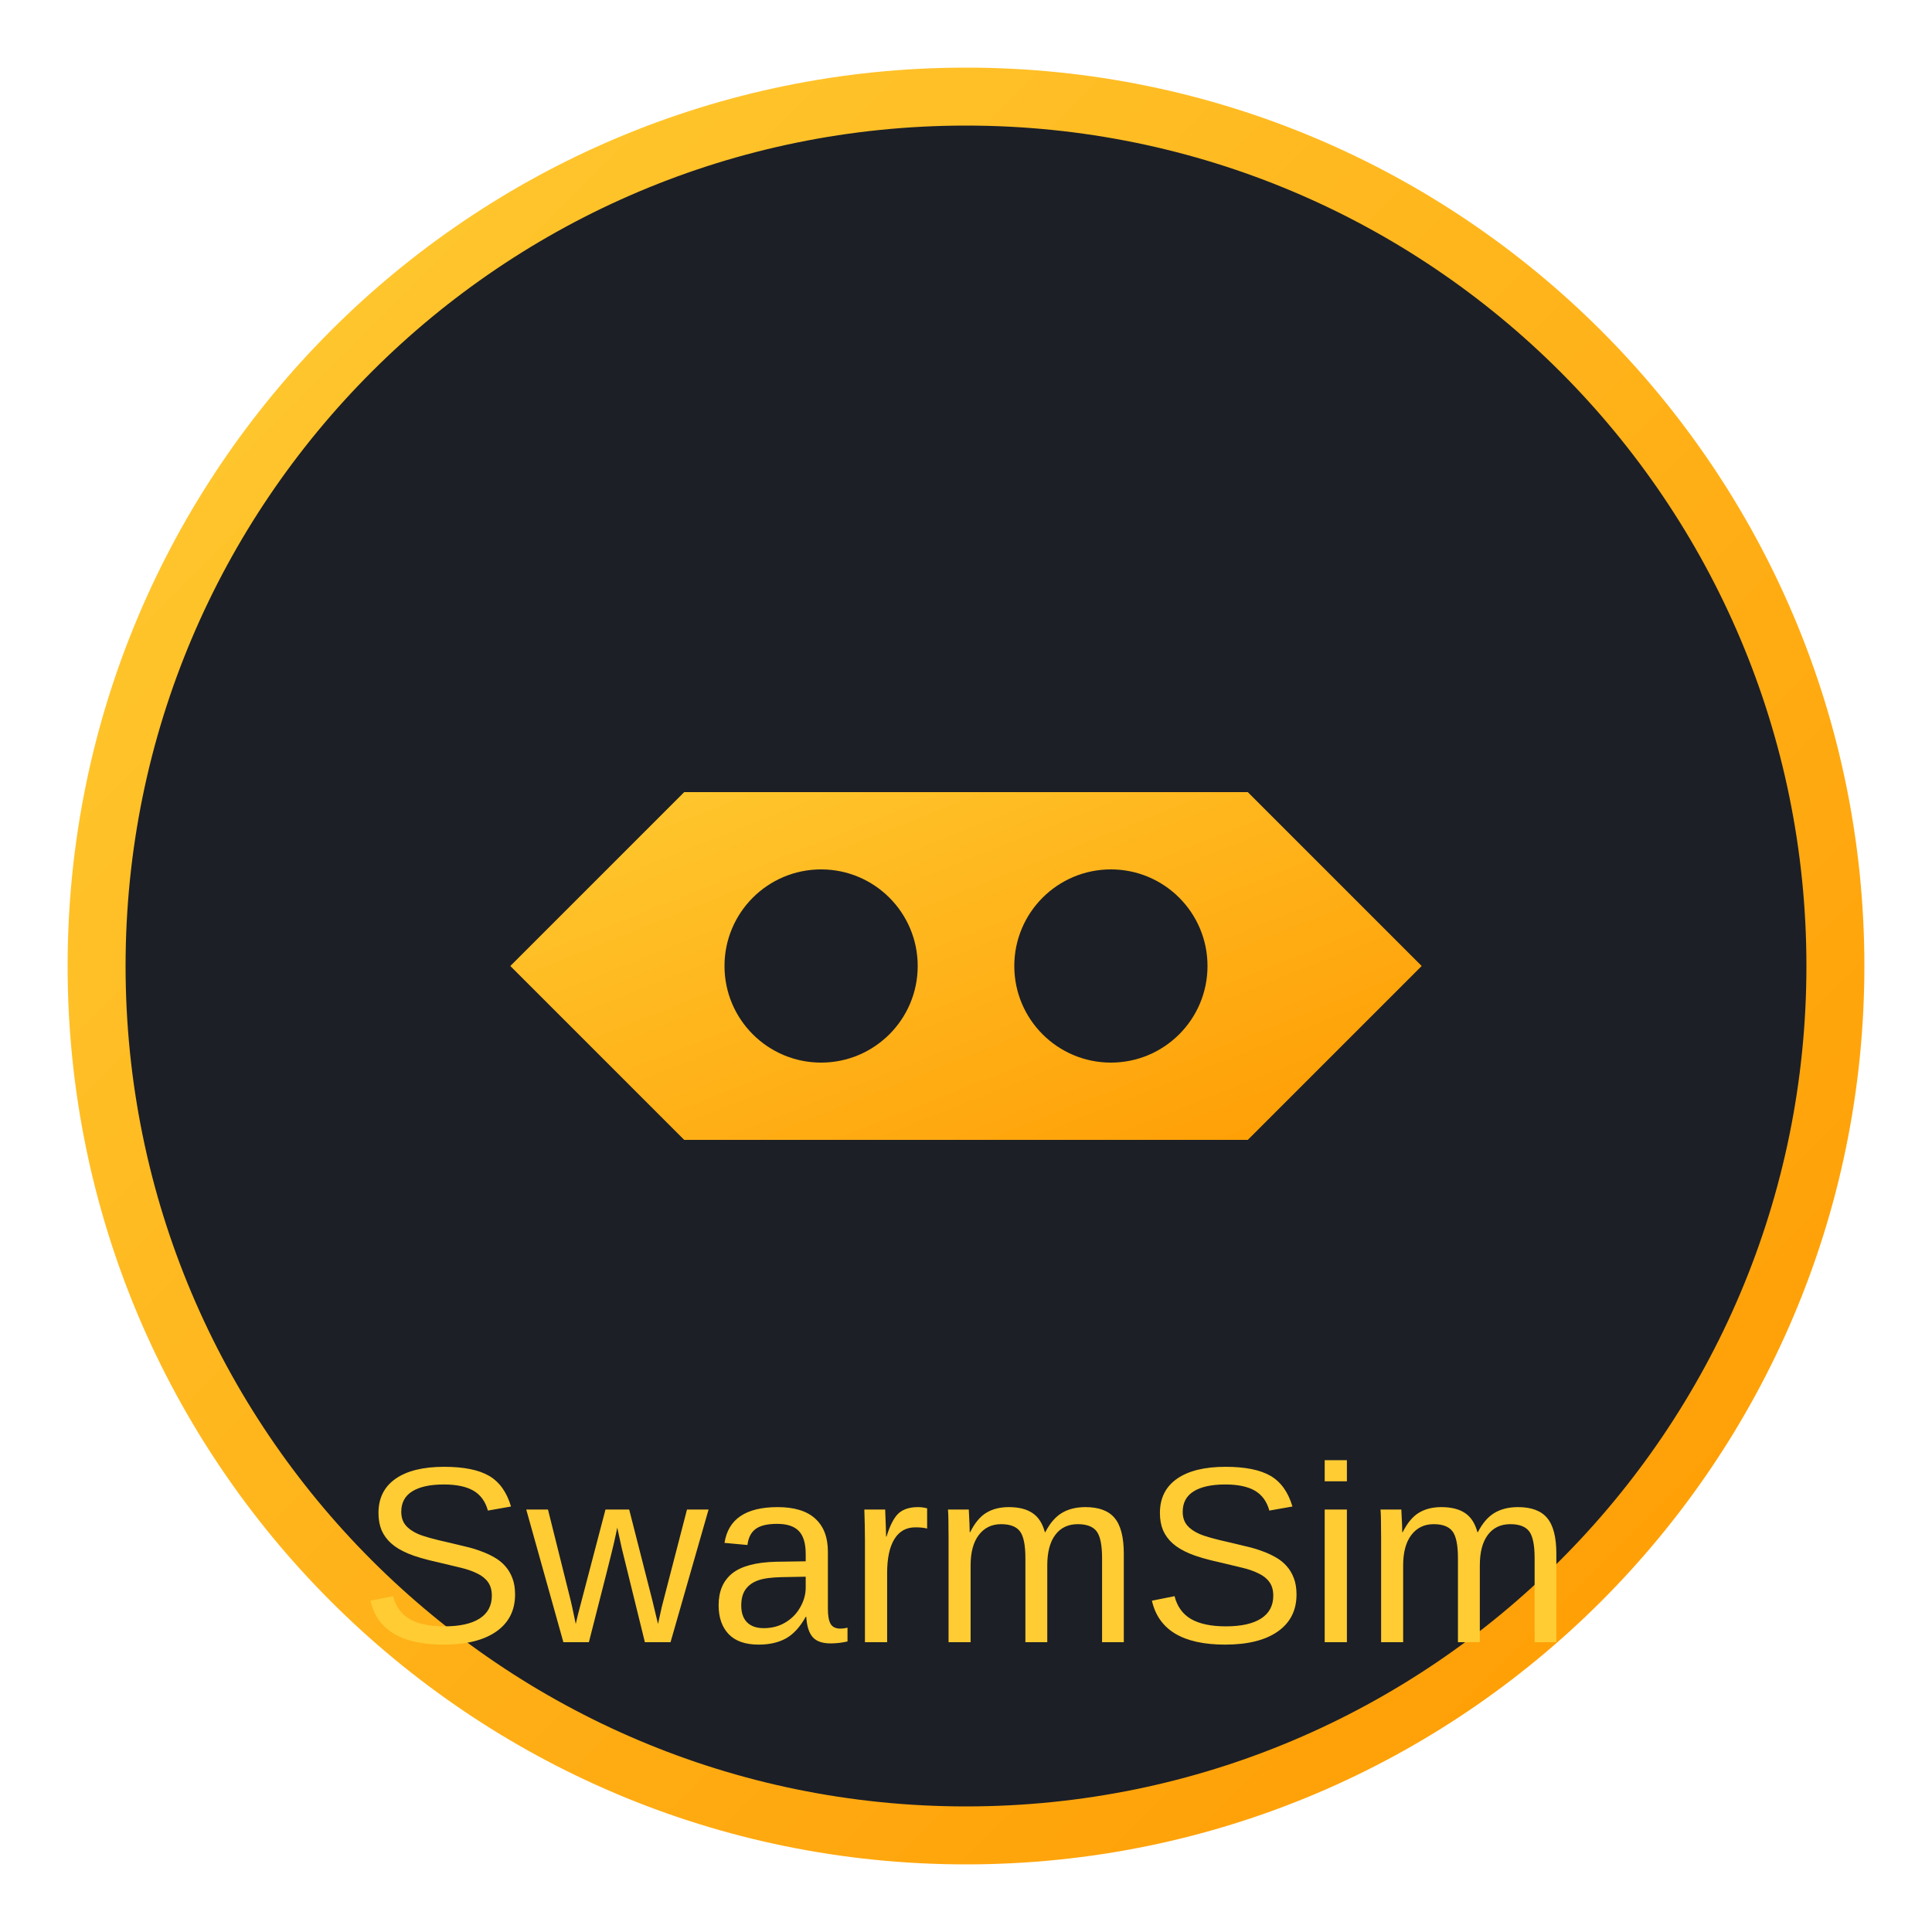
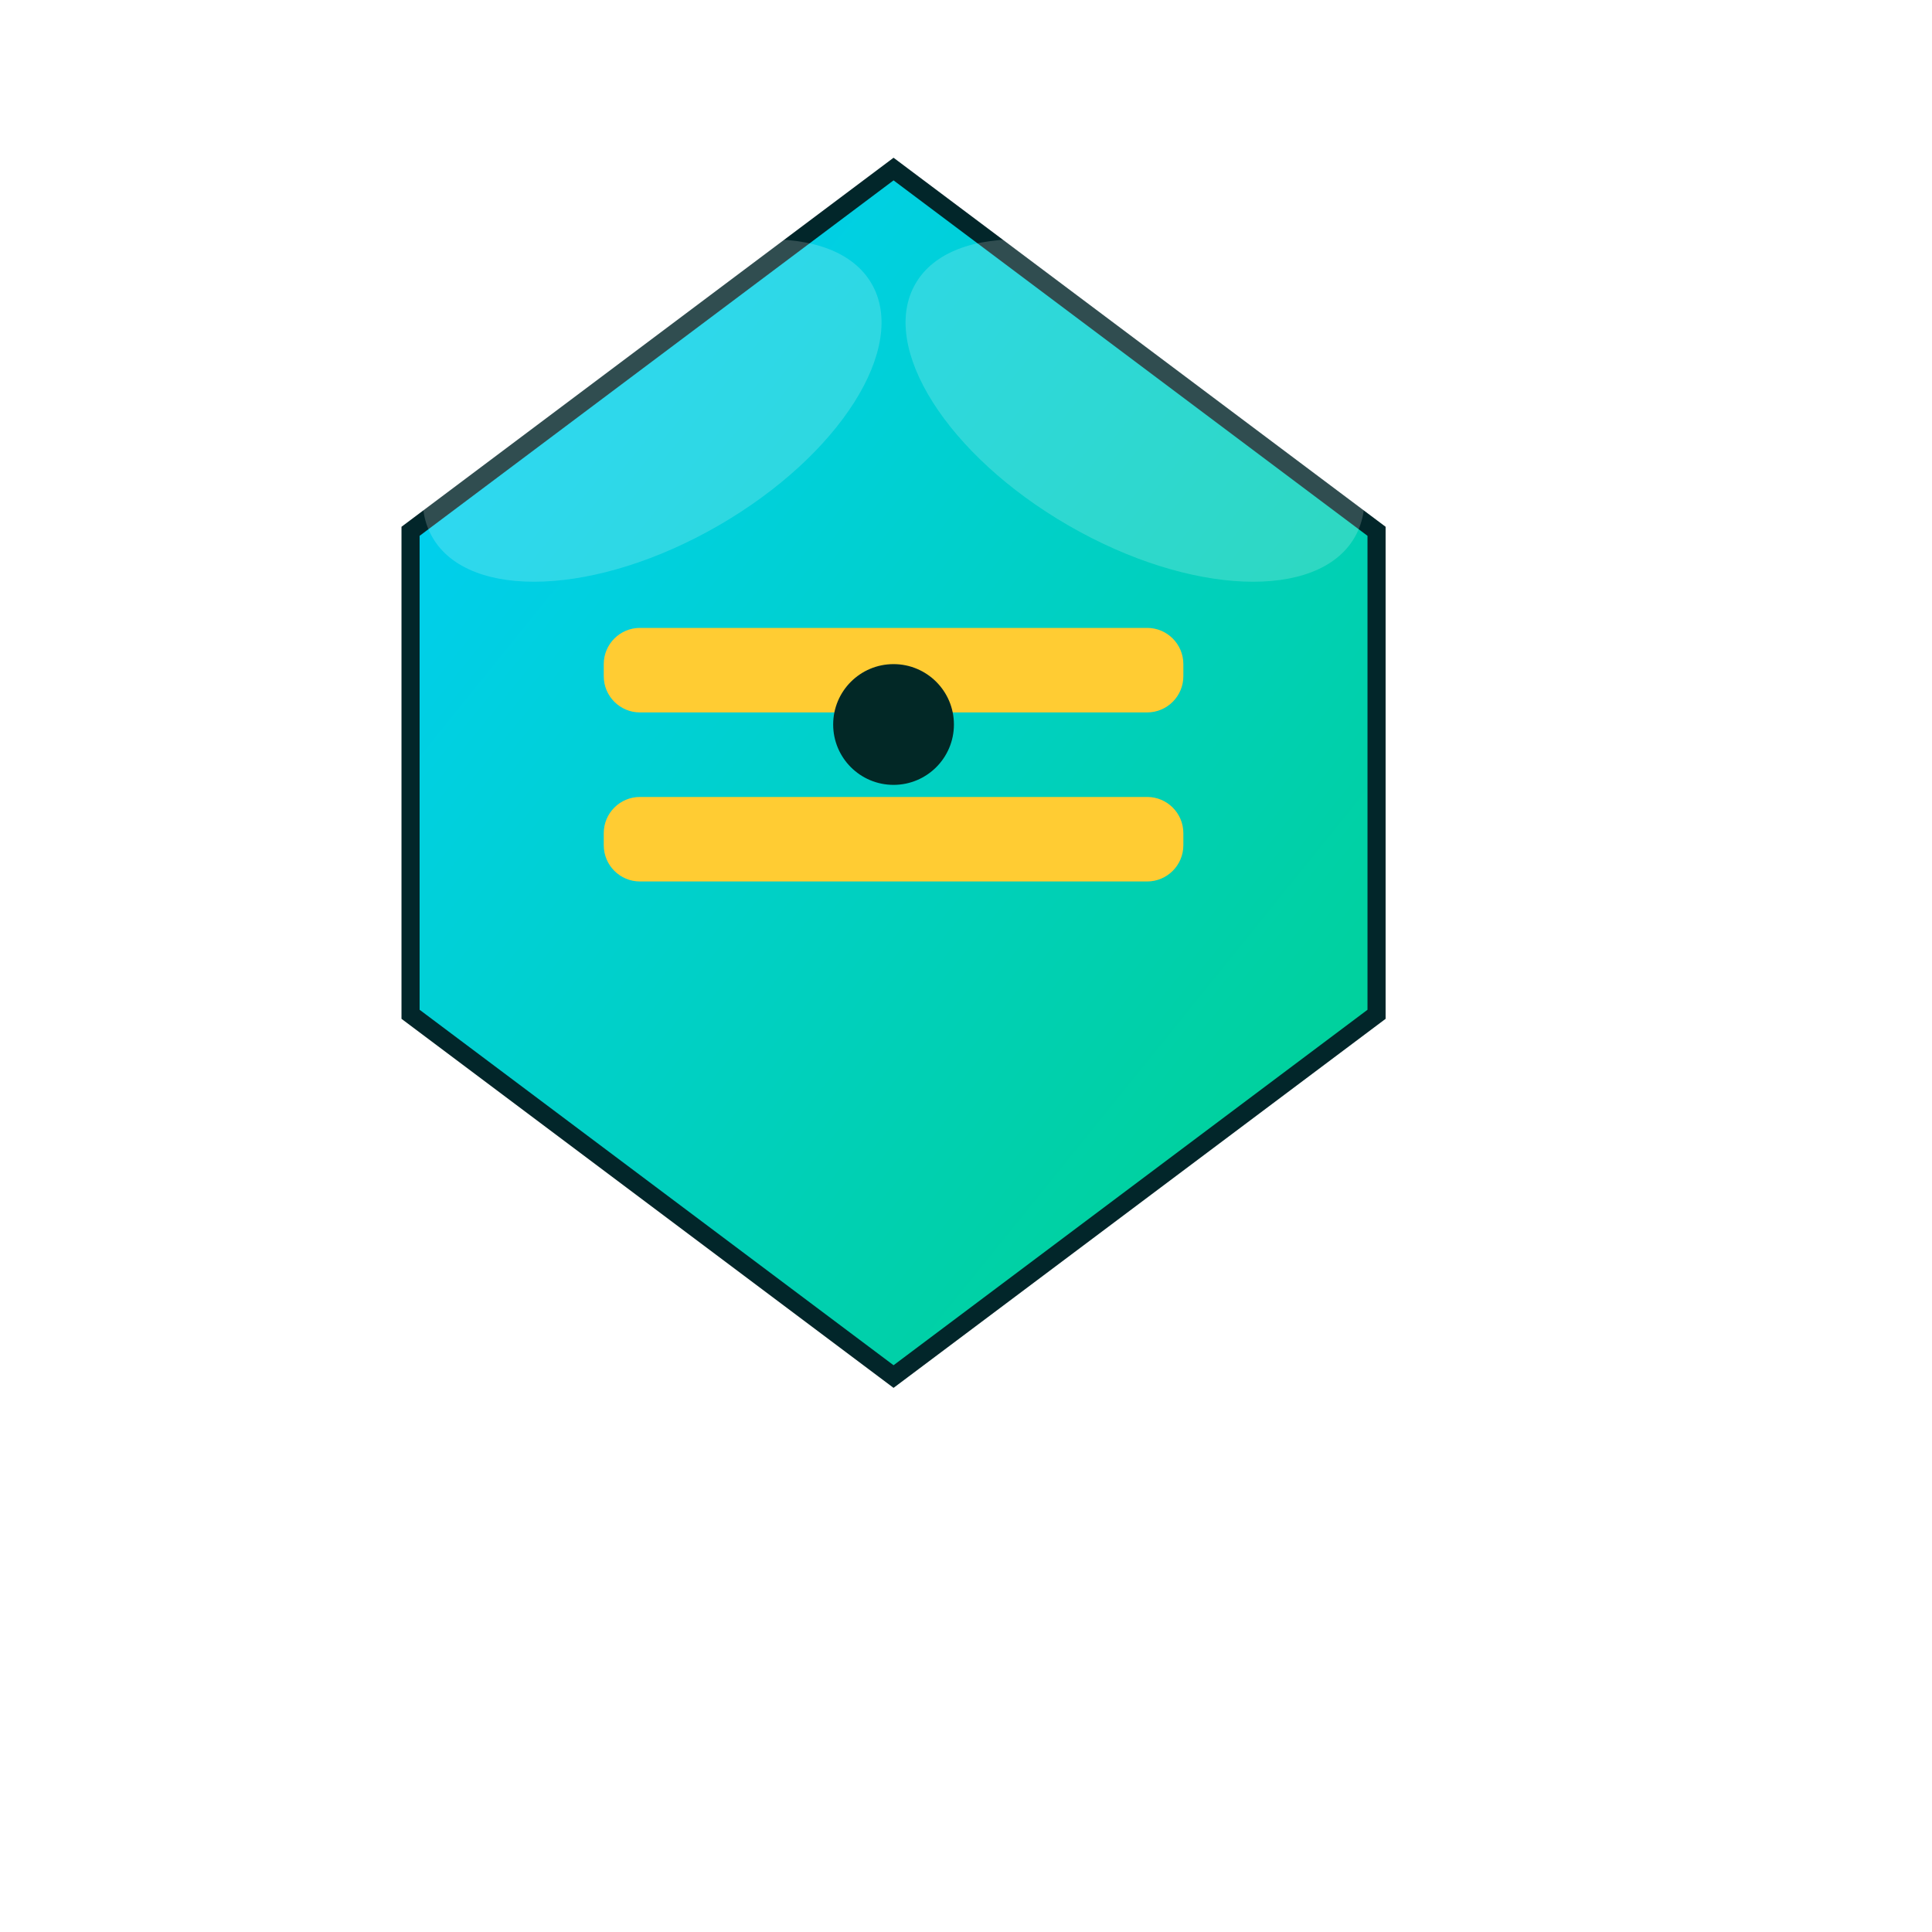
- <svg xmlns="http://www.w3.org/2000/svg" width="240" height="240" viewBox="0 0 200 200">
+ <svg xmlns="http://www.w3.org/2000/svg" width="240" height="240" viewBox="0 0 320 320">
  <defs>
-     <linearGradient id="grad" x1="0%" x2="100%" y1="0%" y2="100%">
-       <stop offset="0%" stop-color="#ffcc33" />
-       <stop offset="100%" stop-color="#ff9900" />
+     <linearGradient id="lg1" x1="0" y1="0" x2="1" y2="1">
+       <stop offset="0" stop-color="#00cfff" />
+       <stop offset="1" stop-color="#00d18a" />
    </linearGradient>
+     <style>
+       .body { fill: url(#lg1); stroke:#02262a; stroke-width:3; }
+       .wing { fill: rgba(255,255,255,0.18); }
+       .accent { fill:#ffcc33; }
+       .title { font-family: Inter, Arial, sans-serif; font-weight:700; font-size:36px; fill:#e6f7f8; }
+     </style>
  </defs>
-   <circle cx="100" cy="100" r="90" fill="#1c1f26" stroke="url(#grad)" stroke-width="6" />
-   <path d="M70 80 L130 80 L150 100 L130 120 L70 120 L50 100 Z" fill="url(#grad)" stroke="#1c1f26" stroke-width="4" />
-   <circle cx="85" cy="100" r="10" fill="#1c1f26" />
-   <circle cx="115" cy="100" r="10" fill="#1c1f26" />
-   <text x="100" y="170" font-size="26" font-family="Arial" fill="#ffcc33" text-anchor="middle">
-         SwarmSim
-     </text>
+   <g transform="translate(28,28)">
+     <polygon class="body" points="120,0 200,60 200,140 120,200 40,140 40,60" />
+     <ellipse class="wing" cx="80" cy="40" rx="42" ry="22" transform="rotate(-30 80 40)" />
+     <ellipse class="wing" cx="160" cy="40" rx="42" ry="22" transform="rotate(30 160 40)" />
+     <rect x="72" y="76" width="96" height="14" rx="6" class="accent" />
+     <rect x="72" y="104" width="96" height="14" rx="6" class="accent" />
+     <circle cx="120" cy="92" r="10" fill="#022826" />
+   </g>
</svg>
